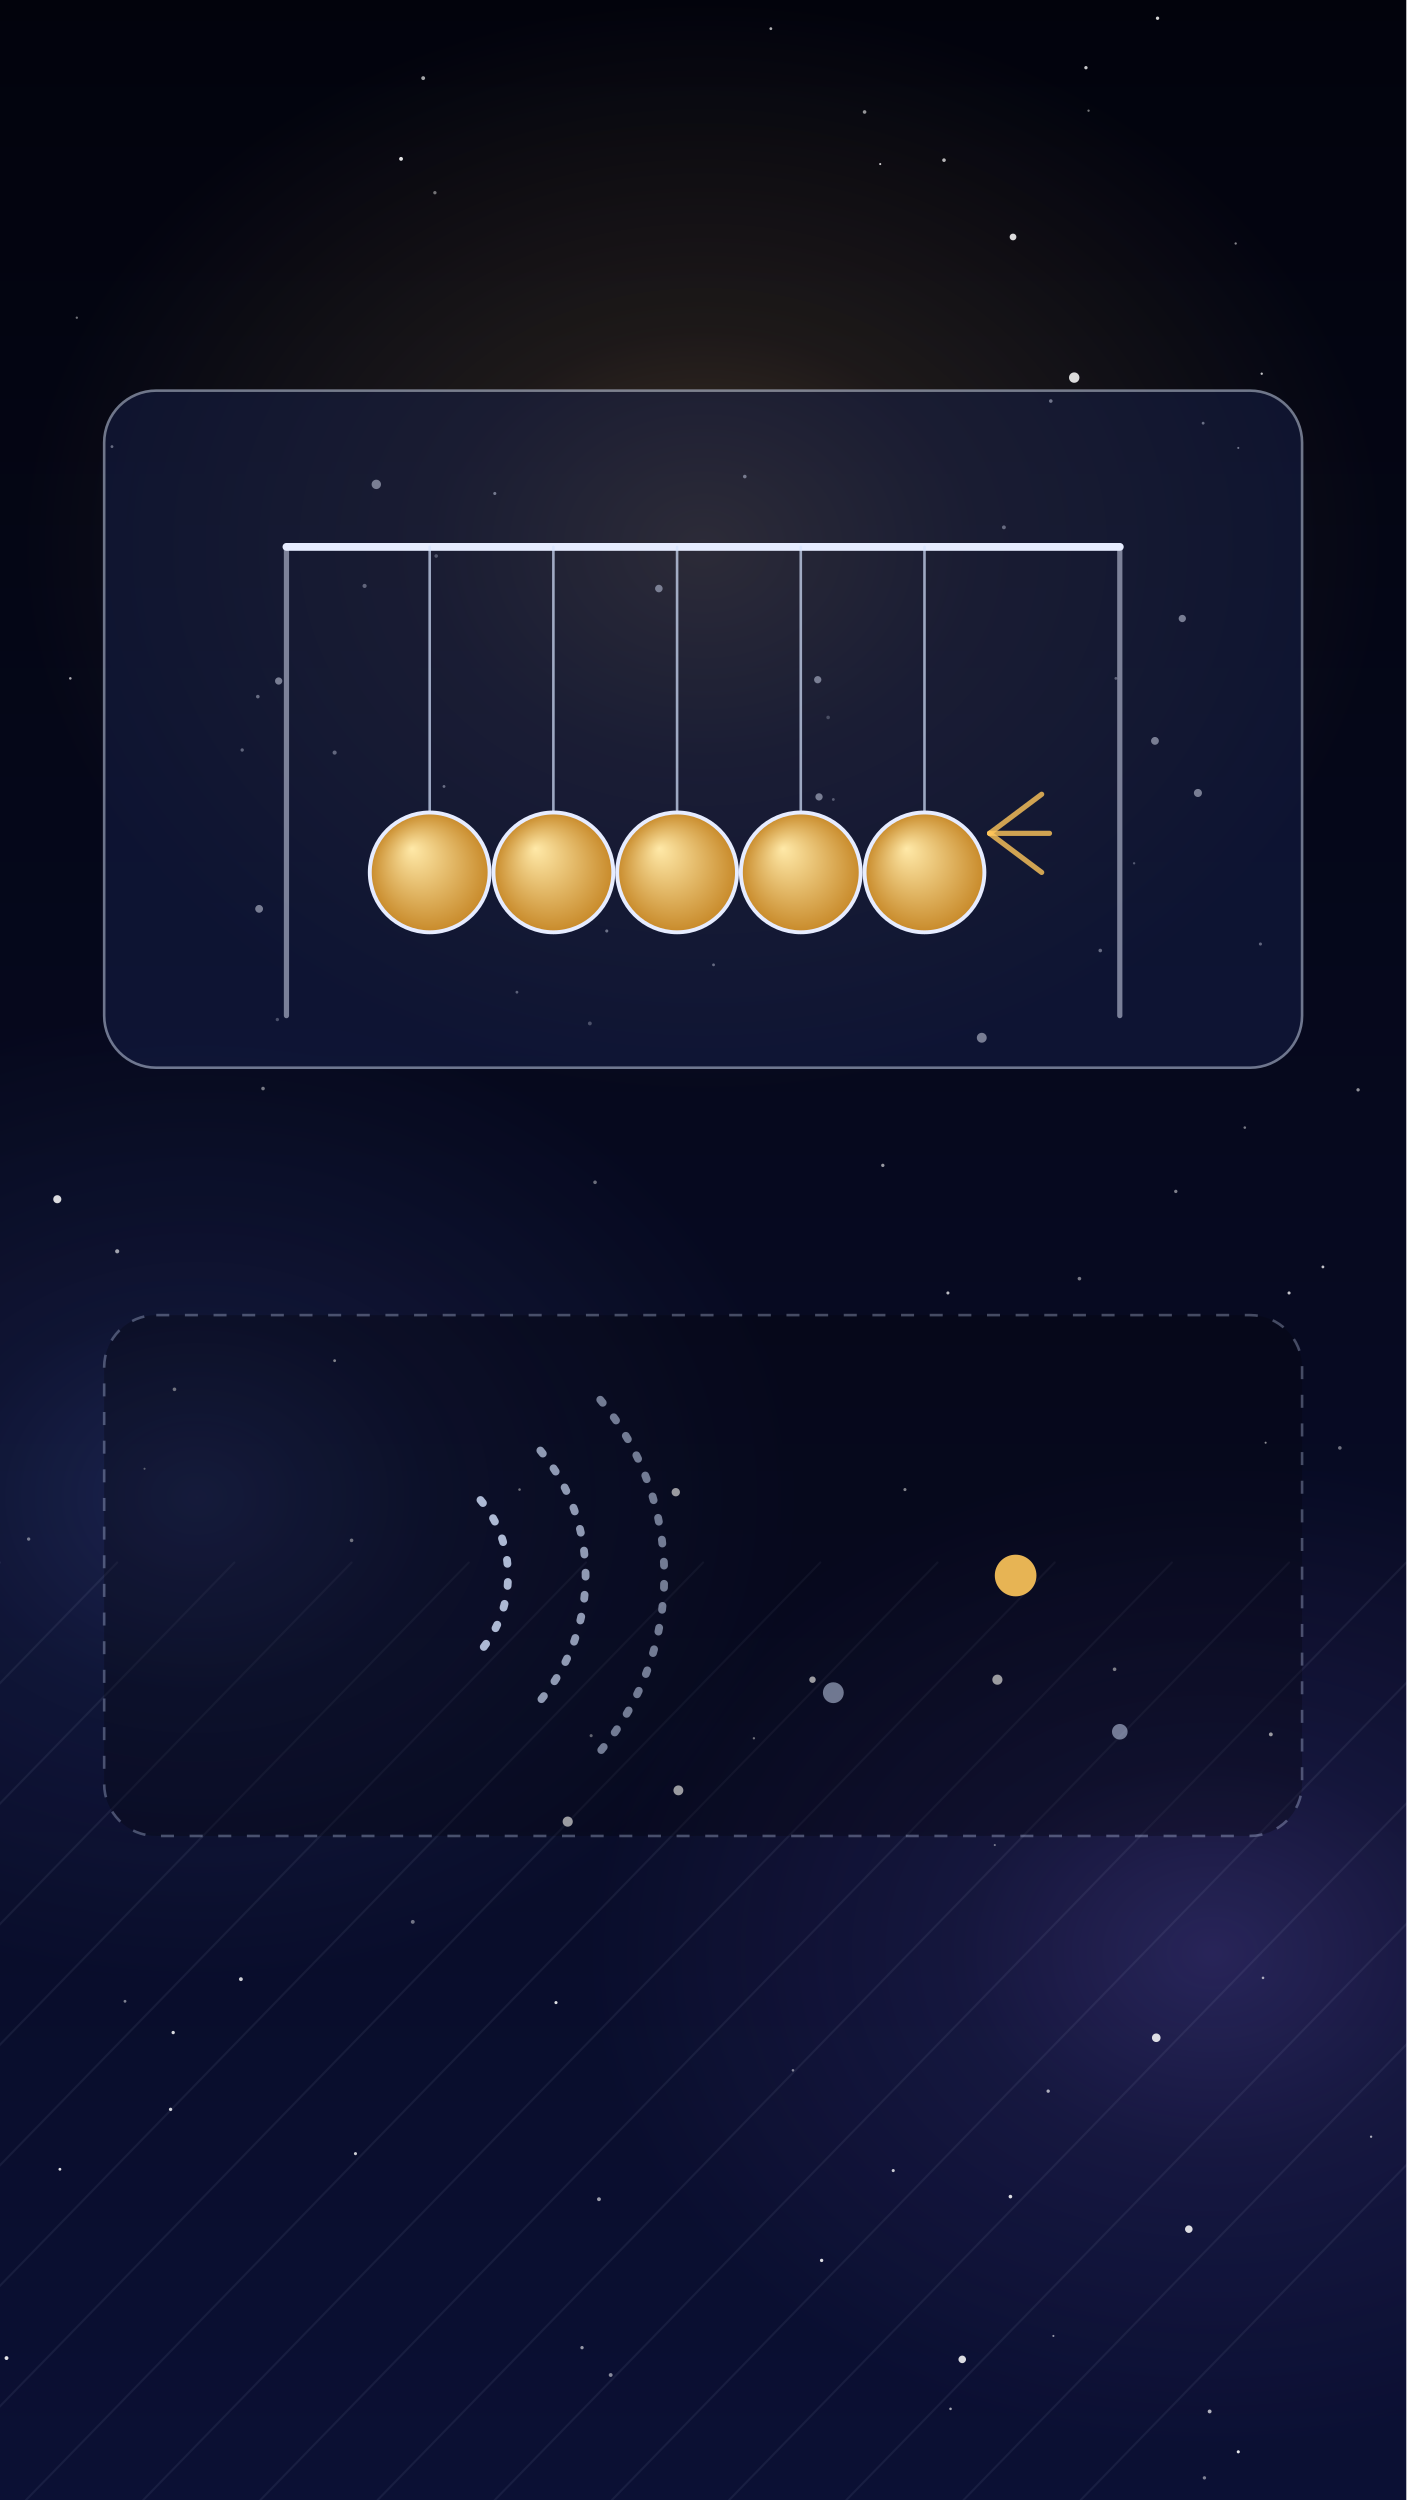
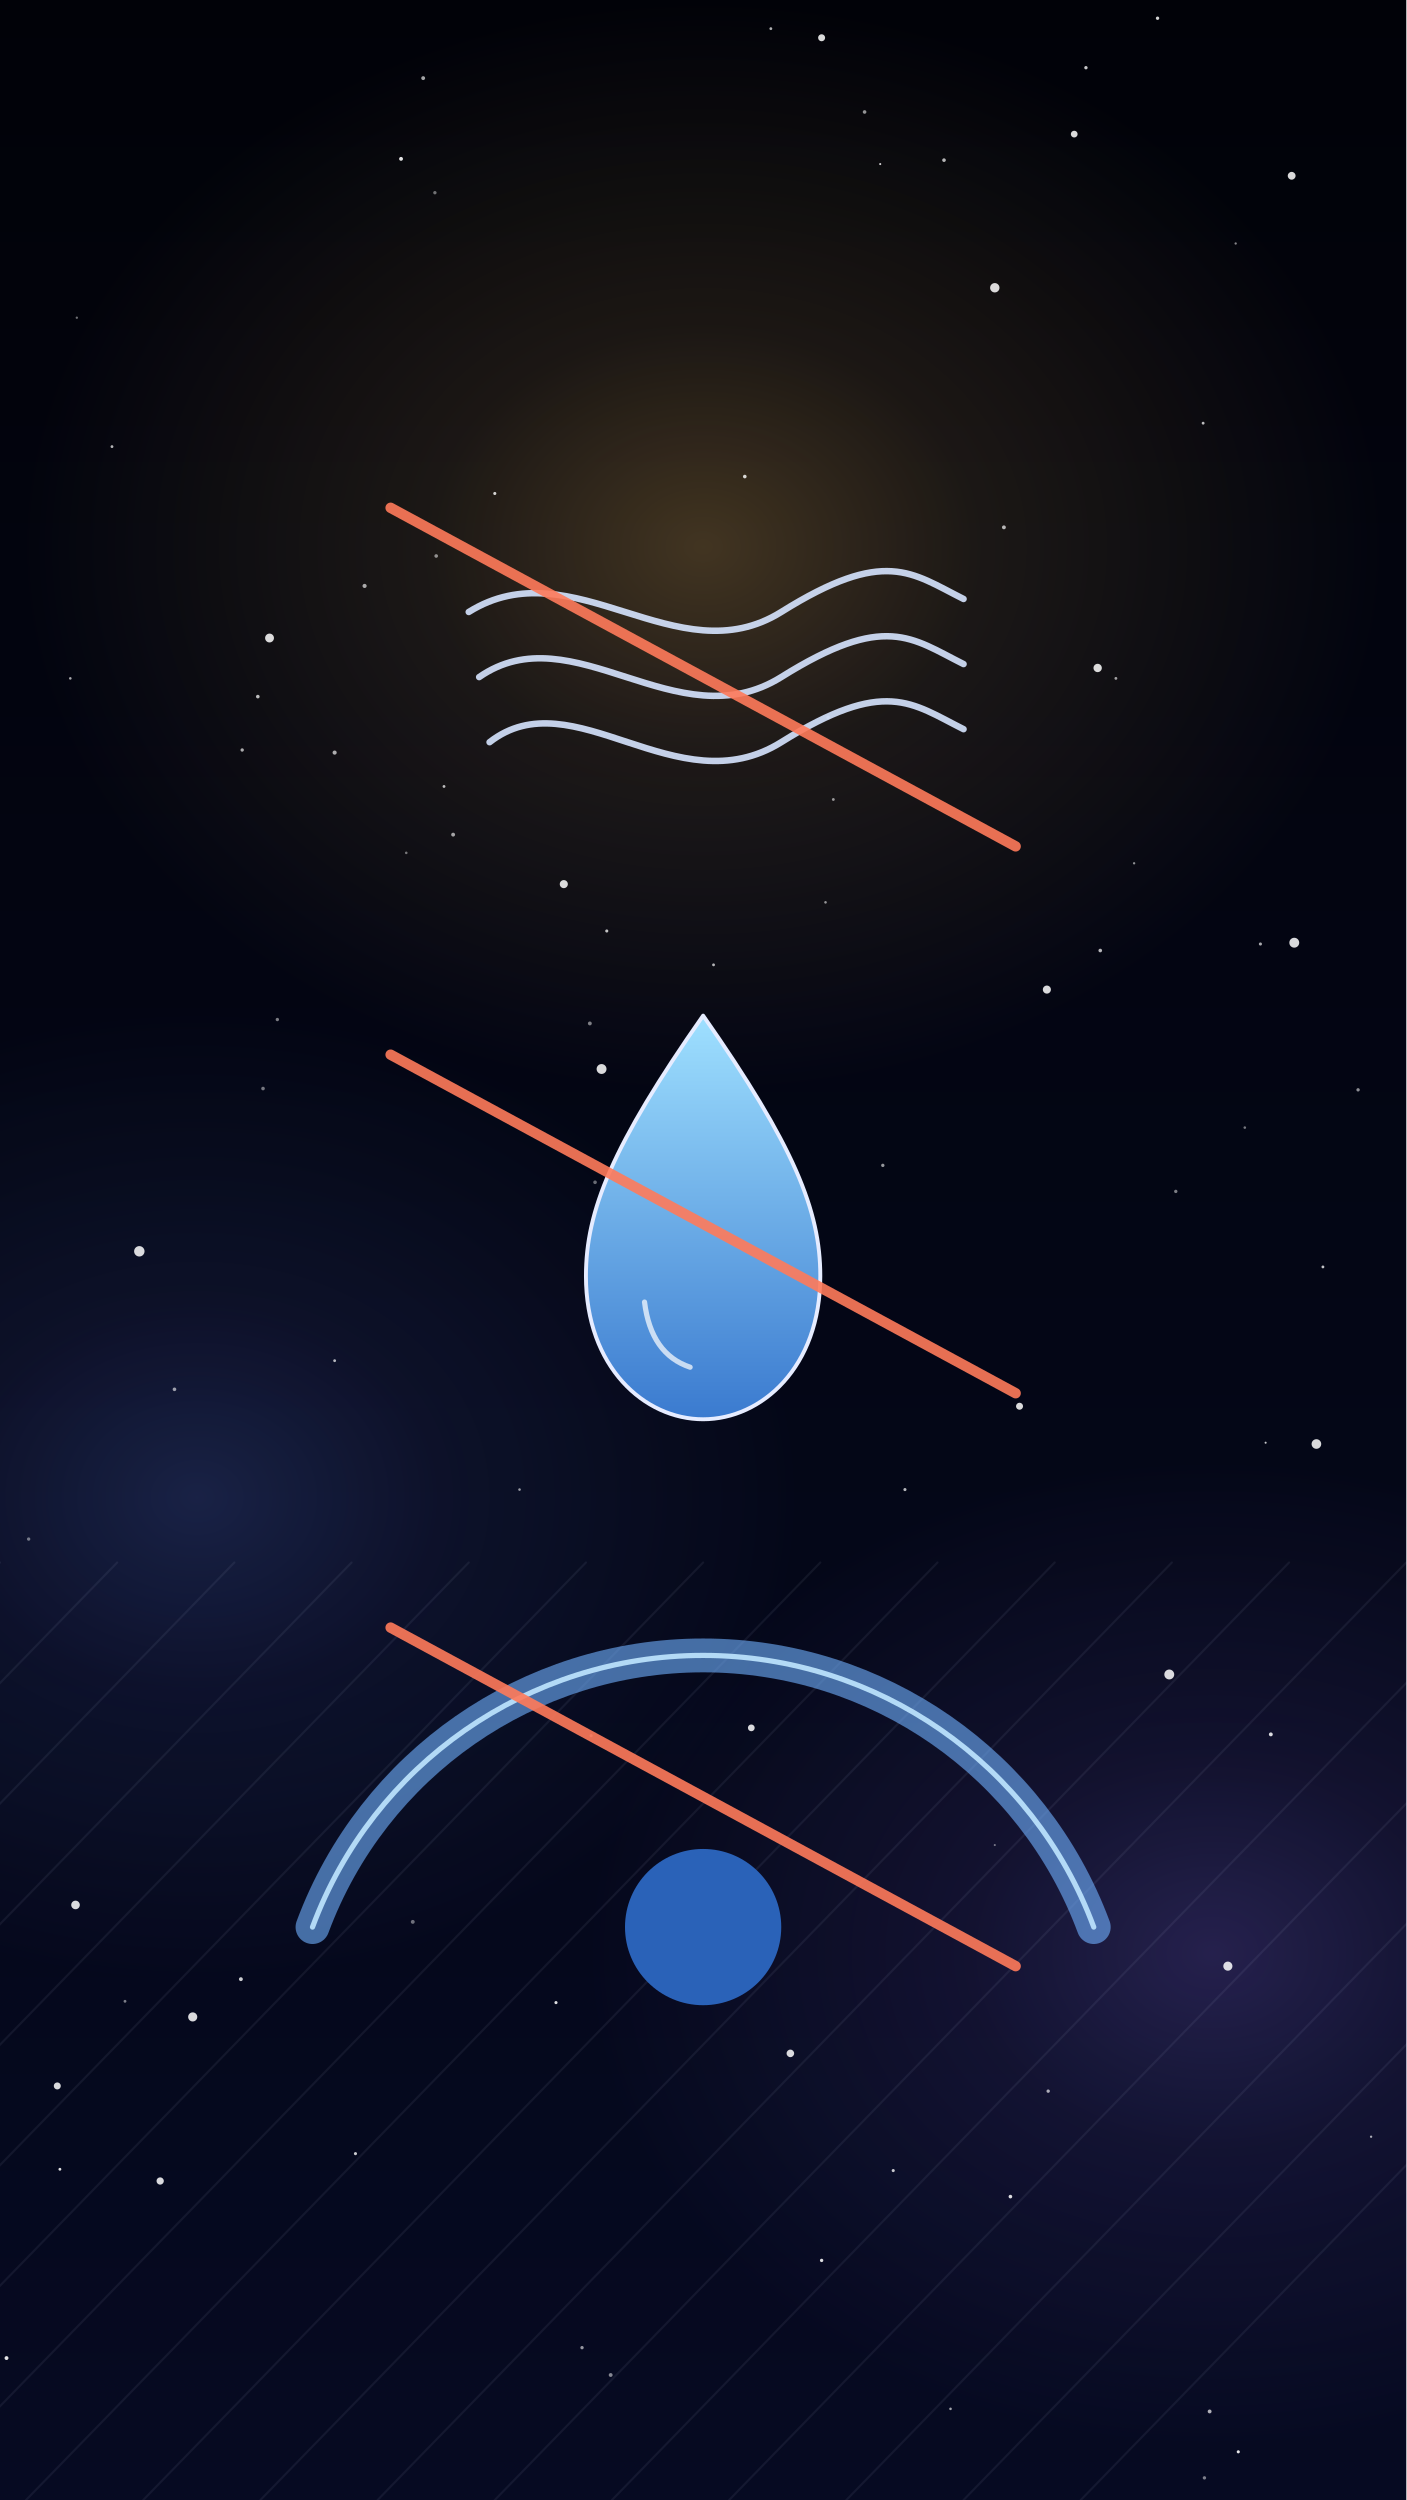
<svg xmlns="http://www.w3.org/2000/svg" viewBox="0 0 1080 1920" width="1080" height="1920">
  <defs>
    <linearGradient id="lg1" x1="0" y1="0" x2="0" y2="1">
-       <stop offset="0" stop-color="#02030c" stop-opacity="1" />
-       <stop offset="1" stop-color="#0b1034" stop-opacity="1" />
+       <stop offset="0" stop-color="#010208" stop-opacity="1" />
+       <stop offset="1" stop-color="#060a22" stop-opacity="1" />
    </linearGradient>
    <radialGradient id="rg2">
      <stop offset="0" stop-color="#ffc65a" stop-opacity="0.9" />
      <stop offset=".4" stop-color="#ffc65a" stop-opacity="0.36" />
      <stop offset="1" stop-color="#ffc65a" stop-opacity="0" />
    </radialGradient>
    <radialGradient id="rg3">
      <stop offset="0" stop-color="#6f8cff" stop-opacity="0.9" />
      <stop offset=".4" stop-color="#6f8cff" stop-opacity="0.36" />
      <stop offset="1" stop-color="#6f8cff" stop-opacity="0" />
    </radialGradient>
    <radialGradient id="rg4">
      <stop offset="0" stop-color="#9a7bff" stop-opacity="0.9" />
      <stop offset=".4" stop-color="#9a7bff" stop-opacity="0.36" />
      <stop offset="1" stop-color="#9a7bff" stop-opacity="0" />
    </radialGradient>
-     <radialGradient id="sp5" cx=".5" cy=".5" r=".5" fx="0.35" fy="0.3">
-       <stop offset="0" stop-color="#ffe9a8" />
-       <stop offset="1" stop-color="#c88a2a" />
-     </radialGradient>
-     <radialGradient id="sp6" cx=".5" cy=".5" r=".5" fx="0.35" fy="0.3">
-       <stop offset="0" stop-color="#ffe9a8" />
-       <stop offset="1" stop-color="#c88a2a" />
-     </radialGradient>
-     <radialGradient id="sp7" cx=".5" cy=".5" r=".5" fx="0.35" fy="0.3">
-       <stop offset="0" stop-color="#ffe9a8" />
-       <stop offset="1" stop-color="#c88a2a" />
-     </radialGradient>
-     <radialGradient id="sp8" cx=".5" cy=".5" r=".5" fx="0.35" fy="0.3">
-       <stop offset="0" stop-color="#ffe9a8" />
-       <stop offset="1" stop-color="#c88a2a" />
-     </radialGradient>
-     <radialGradient id="sp9" cx=".5" cy=".5" r=".5" fx="0.35" fy="0.3">
-       <stop offset="0" stop-color="#ffe9a8" />
-       <stop offset="1" stop-color="#c88a2a" />
-     </radialGradient>
+     <linearGradient id="lg5" x1="0" y1="0" x2="0" y2="1">
+       <stop offset="0" stop-color="#9fe0ff" stop-opacity="1" />
+       <stop offset="1" stop-color="#3a7acf" stop-opacity="1" />
+     </linearGradient>
  </defs>
  <rect x="0" y="0" width="1080" height="1920" rx="0" fill="url(#lg1)" opacity="1" />
  <g id="mv-drift-nebula-cloud">
    <ellipse cx="540" cy="420" rx="520" ry="416" fill="url(#rg2)" opacity="0.28" />
    <ellipse cx="150" cy="1150" rx="470" ry="376" fill="url(#rg3)" opacity="0.22" />
    <ellipse cx="930" cy="1500" rx="480" ry="384" fill="url(#rg4)" opacity="0.24" />
  </g>
  <g id="bg-star-field">
    <circle cx="257" cy="1045" r="1.1" fill="#fff" opacity="0.70" />
    <circle cx="676" cy="126" r="0.8" fill="#fff" opacity="0.82" />
    <circle cx="280" cy="450" r="1.6" fill="#fff" opacity="0.64" />
    <circle cx="903" cy="915" r="1.3" fill="#fff" opacity="0.48" />
    <circle cx="686" cy="1667" r="1.2" fill="#fff" opacity="0.77" />
    <circle cx="725" cy="123" r="1.4" fill="#fff" opacity="0.70" />
    <circle cx="325" cy="60" r="1.5" fill="#fff" opacity="0.64" />
    <circle cx="776" cy="1687" r="1.4" fill="#fff" opacity="0.86" />
    <circle cx="427" cy="1538" r="1.2" fill="#fff" opacity="0.87" />
    <circle cx="949" cy="187" r="0.9" fill="#fff" opacity="0.51" />
    <circle cx="1043" cy="837" r="1.3" fill="#fff" opacity="0.55" />
    <circle cx="548" cy="741" r="1.1" fill="#fff" opacity="0.69" />
    <circle cx="631" cy="1736" r="1.3" fill="#fff" opacity="0.86" />
    <circle cx="925" cy="1903" r="1.3" fill="#fff" opacity="0.48" />
    <circle cx="929" cy="1852" r="1.5" fill="#fff" opacity="0.68" />
    <circle cx="771" cy="405" r="1.5" fill="#fff" opacity="0.69" />
    <circle cx="308" cy="122" r="1.5" fill="#fff" opacity="0.89" />
    <circle cx="96" cy="1537" r="1.1" fill="#fff" opacity="0.48" />
    <circle cx="317" cy="1476" r="1.5" fill="#fff" opacity="0.42" />
    <circle cx="664" cy="86" r="1.4" fill="#fff" opacity="0.57" />
    <circle cx="951" cy="1883" r="1.2" fill="#fff" opacity="0.90" />
    <circle cx="334" cy="148" r="1.3" fill="#fff" opacity="0.42" />
    <circle cx="213" cy="783" r="1.3" fill="#fff" opacity="0.48" />
    <circle cx="46" cy="1666" r="1.1" fill="#fff" opacity="0.88" />
    <circle cx="968" cy="725" r="1.2" fill="#fff" opacity="0.66" />
    <circle cx="695" cy="1144" r="1.2" fill="#fff" opacity="0.71" />
    <circle cx="1016" cy="973" r="1.1" fill="#fff" opacity="0.76" />
    <circle cx="257" cy="578" r="1.6" fill="#fff" opacity="0.66" />
    <circle cx="592" cy="22" r="1.1" fill="#fff" opacity="0.69" />
    <circle cx="22" cy="1182" r="1.3" fill="#fff" opacity="0.43" />
    <circle cx="678" cy="895" r="1.3" fill="#fff" opacity="0.58" />
    <circle cx="764" cy="1417" r="0.8" fill="#fff" opacity="0.43" />
    <circle cx="730" cy="1850" r="1.0" fill="#fff" opacity="0.63" />
    <circle cx="640" cy="614" r="1.1" fill="#fff" opacity="0.56" />
    <circle cx="399" cy="1144" r="1.0" fill="#fff" opacity="0.59" />
    <circle cx="834" cy="52" r="1.3" fill="#fff" opacity="0.77" />
    <circle cx="335" cy="427" r="1.4" fill="#fff" opacity="0.52" />
    <circle cx="202" cy="836" r="1.4" fill="#fff" opacity="0.45" />
    <circle cx="348" cy="641" r="1.5" fill="#fff" opacity="0.62" />
    <circle cx="924" cy="325" r="1.1" fill="#fff" opacity="0.73" />
    <circle cx="956" cy="866" r="1.0" fill="#fff" opacity="0.46" />
    <circle cx="572" cy="366" r="1.4" fill="#fff" opacity="0.82" />
    <circle cx="198" cy="535" r="1.4" fill="#fff" opacity="0.72" />
    <circle cx="871" cy="663" r="0.9" fill="#fff" opacity="0.55" />
    <circle cx="857" cy="521" r="1.1" fill="#fff" opacity="0.61" />
    <circle cx="453" cy="786" r="1.5" fill="#fff" opacity="0.48" />
    <circle cx="5" cy="1811" r="1.5" fill="#fff" opacity="0.89" />
    <circle cx="469" cy="1824" r="1.5" fill="#fff" opacity="0.51" />
    <circle cx="805" cy="1606" r="1.3" fill="#fff" opacity="0.66" />
    <circle cx="312" cy="655" r="1.0" fill="#fff" opacity="0.43" />
    <circle cx="636" cy="551" r="1.4" fill="#fff" opacity="0.42" />
    <circle cx="976" cy="1332" r="1.5" fill="#fff" opacity="0.85" />
    <circle cx="972" cy="1108" r="0.8" fill="#fff" opacity="0.77" />
    <circle cx="186" cy="576" r="1.3" fill="#fff" opacity="0.66" />
    <circle cx="447" cy="1803" r="1.3" fill="#fff" opacity="0.57" />
    <circle cx="273" cy="1654" r="1.2" fill="#fff" opacity="0.79" />
    <circle cx="380" cy="379" r="1.2" fill="#fff" opacity="0.81" />
    <circle cx="185" cy="1520" r="1.5" fill="#fff" opacity="0.80" />
    <circle cx="889" cy="14" r="1.3" fill="#fff" opacity="0.83" />
    <circle cx="54" cy="521" r="1.0" fill="#fff" opacity="0.66" />
    <circle cx="457" cy="908" r="1.4" fill="#fff" opacity="0.40" />
    <circle cx="59" cy="244" r="0.9" fill="#fff" opacity="0.43" />
    <circle cx="1053" cy="1641" r="0.9" fill="#fff" opacity="0.65" />
    <circle cx="341" cy="604" r="1.1" fill="#fff" opacity="0.72" />
    <circle cx="634" cy="693" r="1.0" fill="#fff" opacity="0.56" />
    <circle cx="134" cy="1067" r="1.4" fill="#fff" opacity="0.59" />
    <circle cx="86" cy="343" r="1.1" fill="#fff" opacity="0.70" />
    <circle cx="845" cy="730" r="1.4" fill="#fff" opacity="0.71" />
    <circle cx="466" cy="715" r="1.2" fill="#fff" opacity="0.75" />
    <circle cx="454" cy="1333" r="1.2" fill="#fff" opacity="0.52" />
-     <circle cx="579" cy="1335" r="0.9" fill="#fff" opacity="0.61" />
-     <circle cx="460" cy="1689" r="1.5" fill="#fff" opacity="0.59" />
-     <circle cx="970" cy="1519" r="1.0" fill="#fff" opacity="0.63" />
-     <circle cx="133" cy="1561" r="1.3" fill="#fff" opacity="0.84" />
-     <circle cx="856" cy="1282" r="1.4" fill="#fff" opacity="0.68" />
-     <circle cx="111" cy="1128" r="0.8" fill="#fff" opacity="0.47" />
-     <circle cx="836" cy="85" r="0.9" fill="#fff" opacity="0.45" />
-     <circle cx="951" cy="344" r="0.8" fill="#fff" opacity="0.82" />
-     <circle cx="131" cy="1620" r="1.3" fill="#fff" opacity="0.82" />
-     <circle cx="1029" cy="1112" r="1.4" fill="#fff" opacity="0.42" />
-     <circle cx="829" cy="982" r="1.4" fill="#fff" opacity="0.45" />
-     <circle cx="809" cy="1794" r="0.8" fill="#fff" opacity="0.56" />
-     <circle cx="609" cy="1590" r="1.0" fill="#fff" opacity="0.49" />
-     <circle cx="270" cy="1183" r="1.4" fill="#fff" opacity="0.60" />
-     <circle cx="397" cy="762" r="1.1" fill="#fff" opacity="0.61" />
-     <circle cx="90" cy="961" r="1.6" fill="#fff" opacity="0.61" />
-     <circle cx="807" cy="308" r="1.4" fill="#fff" opacity="0.78" />
-     <circle cx="728" cy="993" r="1.2" fill="#fff" opacity="0.72" />
-     <circle cx="969" cy="287" r="0.9" fill="#fff" opacity="0.77" />
-     <circle cx="990" cy="993" r="1.2" fill="#fff" opacity="0.76" />
  </g>
  <g id="mv-glint-s1">
-     <circle cx="214" cy="523" r="2.8" fill="#fff" opacity=".85" />
-     <circle cx="629" cy="612" r="2.8" fill="#fff" opacity=".85" />
-     <circle cx="739" cy="1812" r="2.9" fill="#fff" opacity=".85" />
-     <circle cx="754" cy="797" r="3.8" fill="#fff" opacity=".85" />
-     <circle cx="628" cy="522" r="2.8" fill="#fff" opacity=".85" />
-     <circle cx="44" cy="921" r="3.1" fill="#fff" opacity=".85" />
-     <circle cx="199" cy="698" r="3.0" fill="#fff" opacity=".85" />
+     <circle cx="577" cy="1327" r="2.6" fill="#fff" opacity=".85" />
+     <circle cx="462" cy="821" r="3.8" fill="#fff" opacity=".85" />
+     <circle cx="994" cy="724" r="3.8" fill="#fff" opacity=".85" />
+     <circle cx="843" cy="513" r="3.2" fill="#fff" opacity=".85" />
+     <circle cx="148" cy="1549" r="3.5" fill="#fff" opacity=".85" />
+     <circle cx="943" cy="1510" r="3.5" fill="#fff" opacity=".85" />
+     <circle cx="783" cy="1080" r="2.7" fill="#fff" opacity=".85" />
  </g>
  <g id="mv-glint-s2">
-     <circle cx="825" cy="290" r="4.0" fill="#fff" opacity=".85" />
-     <circle cx="519" cy="1146" r="3.2" fill="#fff" opacity=".85" />
-     <circle cx="888" cy="1565" r="3.3" fill="#fff" opacity=".85" />
-     <circle cx="521" cy="1375" r="3.8" fill="#fff" opacity=".85" />
-     <circle cx="436" cy="1399" r="3.9" fill="#fff" opacity=".85" />
-     <circle cx="506" cy="452" r="2.9" fill="#fff" opacity=".85" />
-     <circle cx="766" cy="1290" r="3.9" fill="#fff" opacity=".85" />
+     <circle cx="631" cy="29" r="2.7" fill="#fff" opacity=".85" />
+     <circle cx="825" cy="103" r="2.6" fill="#fff" opacity=".85" />
+     <circle cx="123" cy="1675" r="2.8" fill="#fff" opacity=".85" />
+     <circle cx="44" cy="1602" r="2.7" fill="#fff" opacity=".85" />
+     <circle cx="898" cy="1286" r="3.8" fill="#fff" opacity=".85" />
+     <circle cx="1011" cy="1109" r="3.7" fill="#fff" opacity=".85" />
+     <circle cx="58" cy="1463" r="3.3" fill="#fff" opacity=".85" />
  </g>
  <g id="mv-glint-s3">
-     <circle cx="908" cy="475" r="2.8" fill="#fff" opacity=".85" />
-     <circle cx="289" cy="372" r="3.6" fill="#fff" opacity=".85" />
-     <circle cx="913" cy="1712" r="2.9" fill="#fff" opacity=".85" />
-     <circle cx="920" cy="609" r="3.1" fill="#fff" opacity=".85" />
-     <circle cx="778" cy="182" r="2.6" fill="#fff" opacity=".85" />
-     <circle cx="887" cy="569" r="3.0" fill="#fff" opacity=".85" />
-     <circle cx="624" cy="1290" r="2.5" fill="#fff" opacity=".85" />
+     <circle cx="764" cy="221" r="3.6" fill="#fff" opacity=".85" />
+     <circle cx="992" cy="135" r="3.0" fill="#fff" opacity=".85" />
+     <circle cx="607" cy="1577" r="2.9" fill="#fff" opacity=".85" />
+     <circle cx="207" cy="490" r="3.4" fill="#fff" opacity=".85" />
+     <circle cx="804" cy="760" r="3.1" fill="#fff" opacity=".85" />
+     <circle cx="433" cy="679" r="3.1" fill="#fff" opacity=".85" />
+     <circle cx="107" cy="961" r="4.0" fill="#fff" opacity=".85" />
  </g>
  <g id="backdrop-hatch">
    <line x1="-700" y1="1920" x2="0" y2="1200" stroke="#d6e4ff" stroke-width="1.6" stroke-linecap="round" opacity="0.07" />
    <line x1="-610" y1="1920" x2="90" y2="1200" stroke="#d6e4ff" stroke-width="1.6" stroke-linecap="round" opacity="0.07" />
    <line x1="-520" y1="1920" x2="180" y2="1200" stroke="#d6e4ff" stroke-width="1.6" stroke-linecap="round" opacity="0.07" />
    <line x1="-430" y1="1920" x2="270" y2="1200" stroke="#d6e4ff" stroke-width="1.6" stroke-linecap="round" opacity="0.07" />
    <line x1="-340" y1="1920" x2="360" y2="1200" stroke="#d6e4ff" stroke-width="1.6" stroke-linecap="round" opacity="0.07" />
    <line x1="-250" y1="1920" x2="450" y2="1200" stroke="#d6e4ff" stroke-width="1.6" stroke-linecap="round" opacity="0.07" />
    <line x1="-160" y1="1920" x2="540" y2="1200" stroke="#d6e4ff" stroke-width="1.6" stroke-linecap="round" opacity="0.07" />
    <line x1="-70" y1="1920" x2="630" y2="1200" stroke="#d6e4ff" stroke-width="1.6" stroke-linecap="round" opacity="0.07" />
    <line x1="20" y1="1920" x2="720" y2="1200" stroke="#d6e4ff" stroke-width="1.6" stroke-linecap="round" opacity="0.07" />
    <line x1="110" y1="1920" x2="810" y2="1200" stroke="#d6e4ff" stroke-width="1.6" stroke-linecap="round" opacity="0.07" />
    <line x1="200" y1="1920" x2="900" y2="1200" stroke="#d6e4ff" stroke-width="1.6" stroke-linecap="round" opacity="0.07" />
    <line x1="290" y1="1920" x2="990" y2="1200" stroke="#d6e4ff" stroke-width="1.6" stroke-linecap="round" opacity="0.07" />
    <line x1="380" y1="1920" x2="1080" y2="1200" stroke="#d6e4ff" stroke-width="1.6" stroke-linecap="round" opacity="0.07" />
    <line x1="470" y1="1920" x2="1170" y2="1200" stroke="#d6e4ff" stroke-width="1.6" stroke-linecap="round" opacity="0.07" />
    <line x1="560" y1="1920" x2="1260" y2="1200" stroke="#d6e4ff" stroke-width="1.6" stroke-linecap="round" opacity="0.07" />
    <line x1="650" y1="1920" x2="1350" y2="1200" stroke="#d6e4ff" stroke-width="1.6" stroke-linecap="round" opacity="0.07" />
    <line x1="740" y1="1920" x2="1440" y2="1200" stroke="#d6e4ff" stroke-width="1.6" stroke-linecap="round" opacity="0.07" />
    <line x1="830" y1="1920" x2="1530" y2="1200" stroke="#d6e4ff" stroke-width="1.6" stroke-linecap="round" opacity="0.07" />
  </g>
-   <rect x="80" y="300" width="920" height="520" rx="40" fill="#16204a" stroke="#d6e4ff" stroke-width="2" opacity="0.5" />
-   <rect x="80" y="1010" width="920" height="400" rx="40" fill="#02030a" stroke="#d6e4ff" stroke-width="2" opacity="0.3" stroke-dasharray="10 12" />
-   <line x1="220" y1="420" x2="860" y2="420" stroke="#e6ecff" stroke-width="6" stroke-linecap="round" opacity="1" />
-   <line x1="220" y1="420" x2="220" y2="780" stroke="#e6ecff" stroke-width="4" stroke-linecap="round" opacity="0.5" />
-   <line x1="860" y1="420" x2="860" y2="780" stroke="#e6ecff" stroke-width="4" stroke-linecap="round" opacity="0.5" />
-   <g id="cradle-molecule-row">
-     <line x1="425" y1="420" x2="425" y2="640" stroke="#d6e4ff" stroke-width="2" stroke-linecap="round" opacity="0.7" />
-     <circle cx="425" cy="670" r="46" fill="url(#sp5)" stroke="#e6ecff" stroke-width="3" />
-     <line x1="520" y1="420" x2="520" y2="640" stroke="#d6e4ff" stroke-width="2" stroke-linecap="round" opacity="0.7" />
-     <circle cx="520" cy="670" r="46" fill="url(#sp6)" stroke="#e6ecff" stroke-width="3" />
-     <line x1="615" y1="420" x2="615" y2="640" stroke="#d6e4ff" stroke-width="2" stroke-linecap="round" opacity="0.7" />
-     <circle cx="615" cy="670" r="46" fill="url(#sp7)" stroke="#e6ecff" stroke-width="3" />
-     <line x1="710" y1="420" x2="710" y2="640" stroke="#d6e4ff" stroke-width="2" stroke-linecap="round" opacity="0.7" />
-     <circle cx="710" cy="670" r="46" fill="url(#sp8)" stroke="#e6ecff" stroke-width="3" />
+   <g id="mv-fade-air-swirl" data-from="0.8" data-to="0.35" data-dur="1.6">
+     <path d="M360 470C440 420 520 520 600 470S700 440 740 460" fill="none" stroke="#d6e4ff" stroke-width="5" stroke-linecap="round" stroke-linejoin="round" opacity="0.9" />
+     <path d="M368 520C440 470 520 570 600 520S700 490 740 510" fill="none" stroke="#d6e4ff" stroke-width="5" stroke-linecap="round" stroke-linejoin="round" opacity="0.9" />
+     <path d="M376 570C440 520 520 620 600 570S700 540 740 560" fill="none" stroke="#d6e4ff" stroke-width="5" stroke-linecap="round" stroke-linejoin="round" opacity="0.9" />
+     <line x1="300" y1="390" x2="780" y2="650" stroke="#ff7a5a" stroke-width="8" stroke-linecap="round" opacity="0.9" />
  </g>
-   <g id="mv-swing-molecule-ball" data-amp="24" data-per="2" data-pivot="330 420">
-     <line x1="330" y1="420" x2="330" y2="640" stroke="#d6e4ff" stroke-width="2" stroke-linecap="round" opacity="0.7" />
-     <circle cx="330" cy="670" r="46" fill="url(#sp9)" stroke="#e6ecff" stroke-width="3" />
+   <g id="mv-fade-water-droplet" data-from="0.8" data-to="0.35" data-dur="1.6" data-delay="0.6">
+     <path d="M540 780C470 880 450 930 450 980C450 1050 495 1090 540 1090C585 1090 630 1050 630 980C630 930 610 880 540 780Z" fill="url(#lg5)" stroke="#e6ecff" stroke-width="3" stroke-linecap="round" stroke-linejoin="round" opacity="1" />
+     <path d="M495 1000Q500 1040 530 1050" fill="none" stroke="#fff" stroke-width="4" stroke-linecap="round" stroke-linejoin="round" opacity="0.7" />
+     <line x1="300" y1="810" x2="780" y2="1070" stroke="#ff7a5a" stroke-width="8" stroke-linecap="round" opacity="0.9" />
  </g>
-   <g id="bump-spark">
-     <path d="M760 640l40 -30" fill="none" stroke="#ffc65a" stroke-width="4" stroke-linecap="round" stroke-linejoin="round" opacity="0.8" />
-     <path d="M760 640l46 0" fill="none" stroke="#ffc65a" stroke-width="4" stroke-linecap="round" stroke-linejoin="round" opacity="0.8" />
-     <path d="M760 640l40 30" fill="none" stroke="#ffc65a" stroke-width="4" stroke-linecap="round" stroke-linejoin="round" opacity="0.8" />
+   <g id="mv-fade-atmosphere-shell" data-from="0.8" data-to="0.35" data-dur="1.6" data-delay="1.2">
+     <path d="M240 1480A320 320 0 0 1 840 1480" fill="none" stroke="#6fb0ff" stroke-width="26" stroke-linecap="round" stroke-linejoin="round" opacity="0.6" />
+     <path d="M240 1480A320 320 0 0 1 840 1480" fill="none" stroke="#bfe6ff" stroke-width="4" stroke-linecap="round" stroke-linejoin="round" opacity="0.9" />
+     <circle cx="540" cy="1480" r="60" fill="#2a62b8" />
+     <line x1="300" y1="1250" x2="780" y2="1510" stroke="#ff7a5a" stroke-width="8" stroke-linecap="round" opacity="0.9" />
  </g>
-   <g id="mv-fade-lost-sound-arc" data-from="1" data-to="0.05" data-dur="2">
-     <path d="M369 1152A90 90 0 0 1 369 1268" fill="none" stroke="#d6e4ff" stroke-width="6" stroke-linecap="round" stroke-linejoin="round" opacity="0.8" stroke-dasharray="3 14" />
-     <path d="M415 1114A150 150 0 0 1 415 1306" fill="none" stroke="#d6e4ff" stroke-width="6" stroke-linecap="round" stroke-linejoin="round" opacity="0.656" stroke-dasharray="3 14" />
-     <path d="M461 1075A210 210 0 0 1 461 1345" fill="none" stroke="#d6e4ff" stroke-width="6" stroke-linecap="round" stroke-linejoin="round" opacity="0.512" stroke-dasharray="3 14" />
-   </g>
-   <circle cx="780" cy="1210" r="16" fill="#ffc65a" opacity=".9" />
-   <circle cx="640" cy="1300" r="8" fill="#d6e4ff" opacity=".5" />
-   <circle cx="860" cy="1330" r="6" fill="#d6e4ff" opacity=".5" />
</svg>
